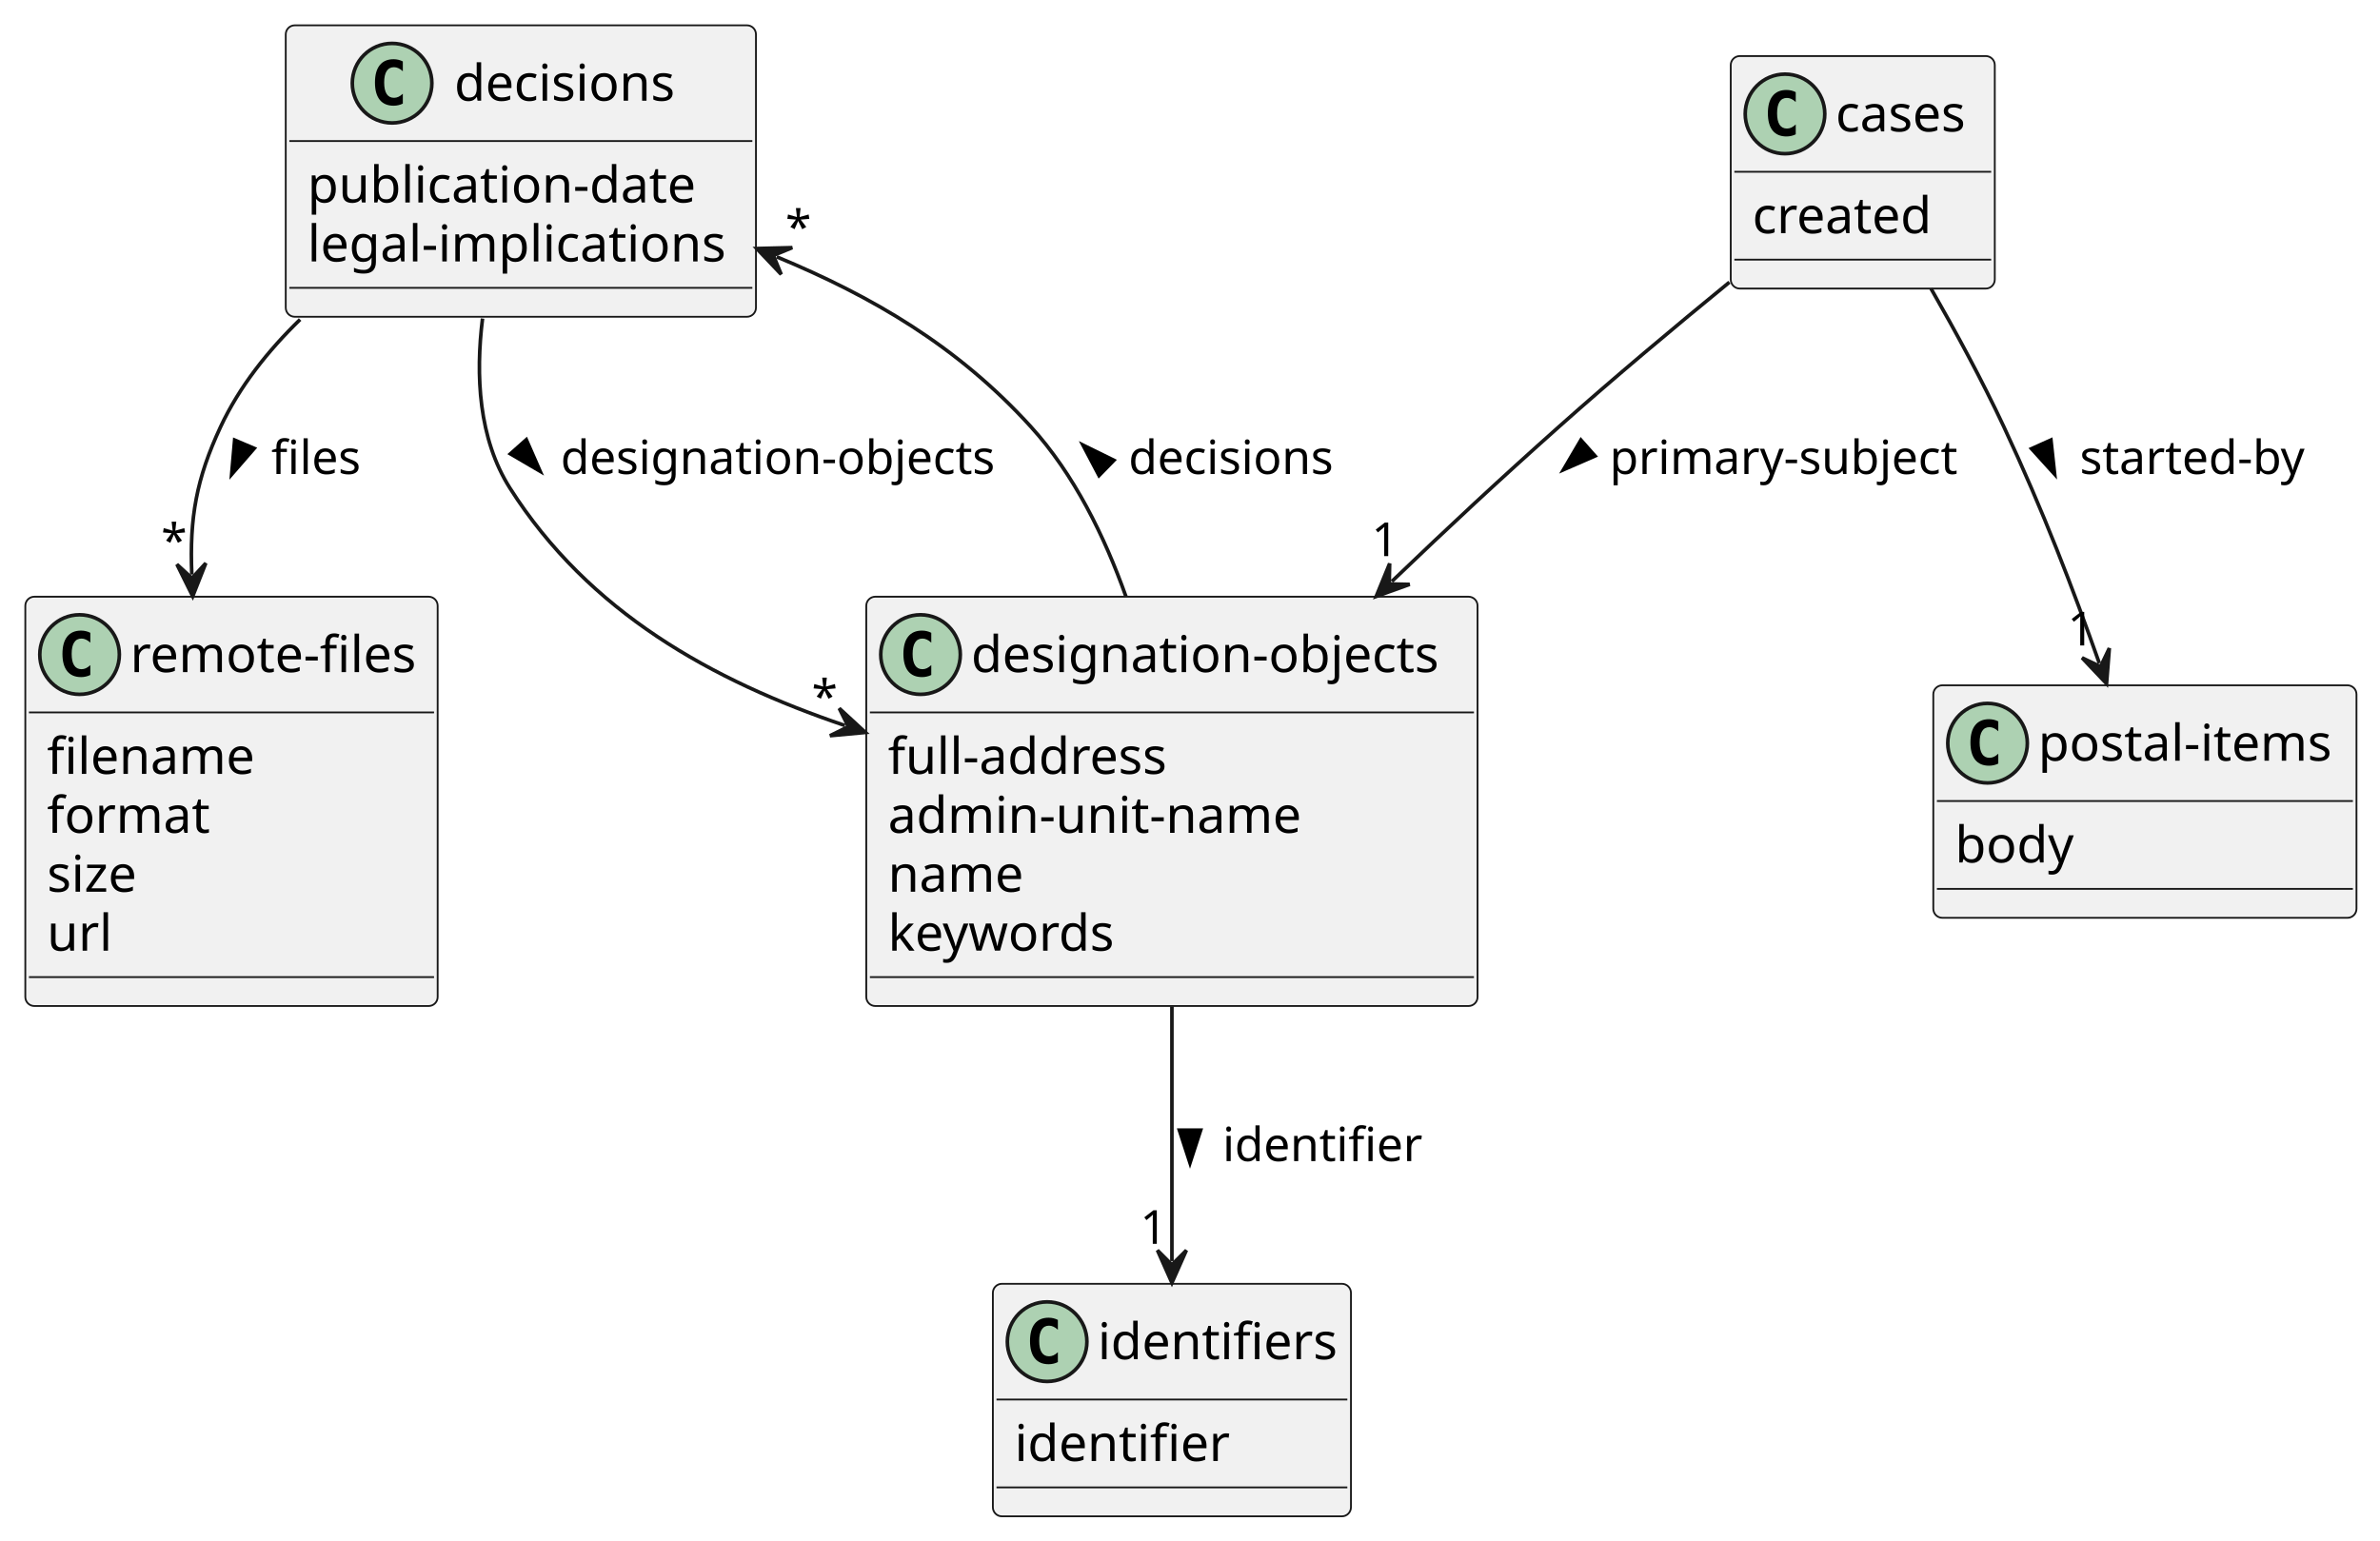
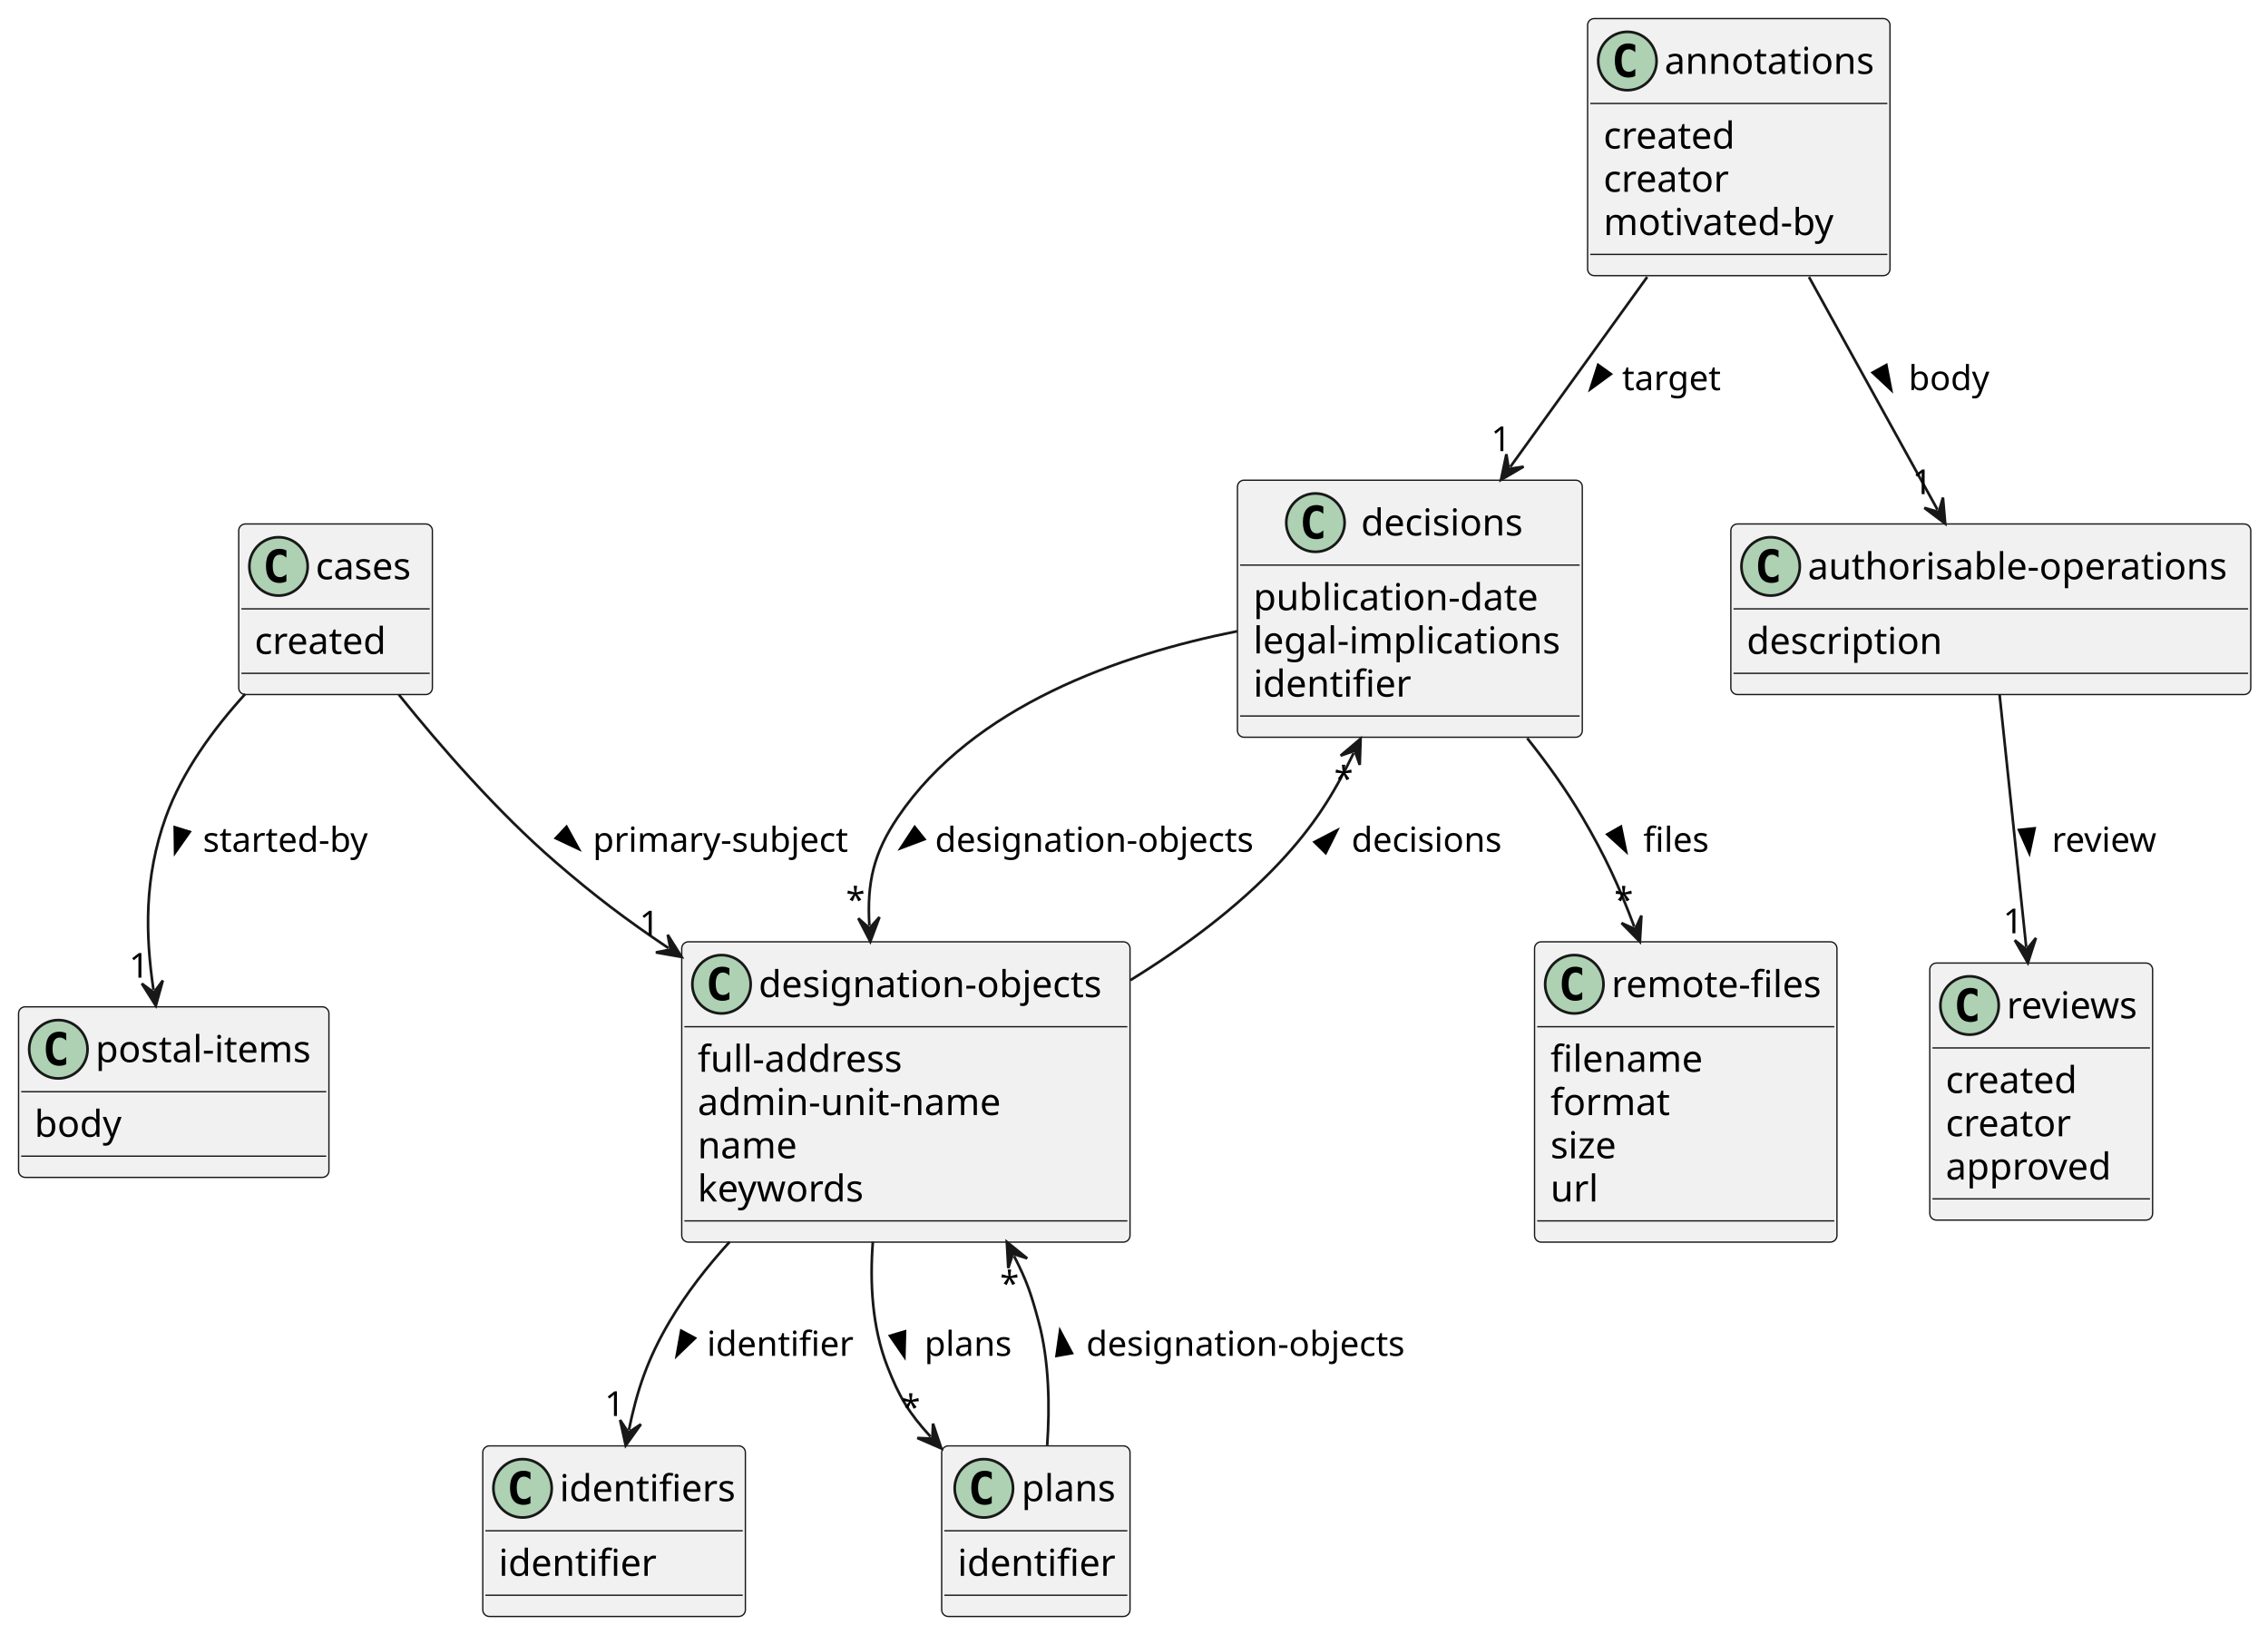
- <svg xmlns="http://www.w3.org/2000/svg" contentStyleType="text/css" height="426px" preserveAspectRatio="none" style="width:658px;height:426px;background:#FFFFFF;" version="1.1" viewBox="0 0 658 426" width="658px" zoomAndPan="magnify">
+ <svg xmlns="http://www.w3.org/2000/svg" contentStyleType="text/css" height="616px" preserveAspectRatio="none" style="width:855px;height:616px;background:#FFFFFF;" version="1.1" viewBox="0 0 855 616" width="855px" zoomAndPan="magnify">
  <defs />
  <g>
    <g id="elem_remote-files">
-       <rect codeLine="2" fill="#F1F1F1" height="113.188" id="remote-files" rx="2.5" ry="2.5" style="stroke:#181818;stroke-width:0.5;" width="114" x="7" y="165" />
-       <ellipse cx="22" cy="181" fill="#ADD1B2" rx="11" ry="11" style="stroke:#181818;stroke-width:1.0;" />
-       <path d="M24.969,186.641 Q24.391,186.938 23.75,187.078 Q23.109,187.234 22.406,187.234 Q19.906,187.234 18.578,185.594 Q17.266,183.938 17.266,180.812 Q17.266,177.688 18.578,176.031 Q19.906,174.375 22.406,174.375 Q23.109,174.375 23.75,174.531 Q24.406,174.688 24.969,174.984 L24.969,177.703 Q24.344,177.125 23.75,176.859 Q23.156,176.578 22.531,176.578 Q21.188,176.578 20.5,177.656 Q19.812,178.719 19.812,180.812 Q19.812,182.906 20.5,183.984 Q21.188,185.047 22.531,185.047 Q23.156,185.047 23.75,184.781 Q24.344,184.5 24.969,183.922 L24.969,186.641 Z " fill="#000000" />
-       <text fill="#000000" font-family="sans-serif" font-size="14" lengthAdjust="spacing" textLength="82" x="36" y="185.847">remote-files</text>
-       <line style="stroke:#181818;stroke-width:0.5;" x1="8" x2="120" y1="197" y2="197" />
-       <text fill="#000000" font-family="sans-serif" font-size="14" lengthAdjust="spacing" textLength="58" x="13" y="213.995">filename</text>
-       <text fill="#000000" font-family="sans-serif" font-size="14" lengthAdjust="spacing" textLength="44" x="13" y="230.292">format</text>
-       <text fill="#000000" font-family="sans-serif" font-size="14" lengthAdjust="spacing" textLength="28" x="13" y="246.589">size</text>
-       <text fill="#000000" font-family="sans-serif" font-size="14" lengthAdjust="spacing" textLength="17" x="13" y="262.886">url</text>
-       <line style="stroke:#181818;stroke-width:0.5;" x1="8" x2="120" y1="270.188" y2="270.188" />
+       <rect codeLine="2" fill="#F1F1F1" height="113.188" id="remote-files" rx="2.5" ry="2.5" style="stroke:#181818;stroke-width:0.5;" width="114" x="578.5" y="355" />
+       <ellipse cx="593.5" cy="371" fill="#ADD1B2" rx="11" ry="11" style="stroke:#181818;stroke-width:1.0;" />
+       <path d="M596.469,376.641 Q595.891,376.938 595.25,377.078 Q594.609,377.234 593.906,377.234 Q591.406,377.234 590.078,375.594 Q588.766,373.938 588.766,370.812 Q588.766,367.688 590.078,366.031 Q591.406,364.375 593.906,364.375 Q594.609,364.375 595.25,364.531 Q595.906,364.688 596.469,364.984 L596.469,367.703 Q595.844,367.125 595.25,366.859 Q594.656,366.578 594.031,366.578 Q592.688,366.578 592,367.656 Q591.312,368.719 591.312,370.812 Q591.312,372.906 592,373.984 Q592.688,375.047 594.031,375.047 Q594.656,375.047 595.25,374.781 Q595.844,374.5 596.469,373.922 L596.469,376.641 Z " fill="#000000" />
+       <text fill="#000000" font-family="sans-serif" font-size="14" lengthAdjust="spacing" textLength="82" x="607.5" y="375.847">remote-files</text>
+       <line style="stroke:#181818;stroke-width:0.5;" x1="579.5" x2="691.5" y1="387" y2="387" />
+       <text fill="#000000" font-family="sans-serif" font-size="14" lengthAdjust="spacing" textLength="58" x="584.5" y="403.995">filename</text>
+       <text fill="#000000" font-family="sans-serif" font-size="14" lengthAdjust="spacing" textLength="44" x="584.5" y="420.292">format</text>
+       <text fill="#000000" font-family="sans-serif" font-size="14" lengthAdjust="spacing" textLength="28" x="584.5" y="436.589">size</text>
+       <text fill="#000000" font-family="sans-serif" font-size="14" lengthAdjust="spacing" textLength="17" x="584.5" y="452.886">url</text>
+       <line style="stroke:#181818;stroke-width:0.5;" x1="579.5" x2="691.5" y1="460.188" y2="460.188" />
    </g>
    <g id="elem_identifiers">
-       <rect codeLine="7" fill="#F1F1F1" height="64.297" id="identifiers" rx="2.5" ry="2.5" style="stroke:#181818;stroke-width:0.5;" width="99" x="274.5" y="355" />
-       <ellipse cx="289.5" cy="371" fill="#ADD1B2" rx="11" ry="11" style="stroke:#181818;stroke-width:1.0;" />
-       <path d="M292.469,376.641 Q291.891,376.938 291.25,377.078 Q290.609,377.234 289.906,377.234 Q287.406,377.234 286.078,375.594 Q284.766,373.938 284.766,370.812 Q284.766,367.688 286.078,366.031 Q287.406,364.375 289.906,364.375 Q290.609,364.375 291.25,364.531 Q291.906,364.688 292.469,364.984 L292.469,367.703 Q291.844,367.125 291.25,366.859 Q290.656,366.578 290.031,366.578 Q288.688,366.578 288,367.656 Q287.312,368.719 287.312,370.812 Q287.312,372.906 288,373.984 Q288.688,375.047 290.031,375.047 Q290.656,375.047 291.25,374.781 Q291.844,374.5 292.469,373.922 L292.469,376.641 Z " fill="#000000" />
-       <text fill="#000000" font-family="sans-serif" font-size="14" lengthAdjust="spacing" textLength="67" x="303.5" y="375.847">identifiers</text>
-       <line style="stroke:#181818;stroke-width:0.5;" x1="275.5" x2="372.5" y1="387" y2="387" />
-       <text fill="#000000" font-family="sans-serif" font-size="14" lengthAdjust="spacing" textLength="59" x="280.5" y="403.995">identifier</text>
-       <line style="stroke:#181818;stroke-width:0.5;" x1="275.5" x2="372.5" y1="411.297" y2="411.297" />
+       <rect codeLine="7" fill="#F1F1F1" height="64.297" id="identifiers" rx="2.5" ry="2.5" style="stroke:#181818;stroke-width:0.5;" width="99" x="182" y="545" />
+       <ellipse cx="197" cy="561" fill="#ADD1B2" rx="11" ry="11" style="stroke:#181818;stroke-width:1.0;" />
+       <path d="M199.969,566.641 Q199.391,566.938 198.75,567.078 Q198.109,567.234 197.406,567.234 Q194.906,567.234 193.578,565.594 Q192.266,563.938 192.266,560.812 Q192.266,557.688 193.578,556.031 Q194.906,554.375 197.406,554.375 Q198.109,554.375 198.75,554.531 Q199.406,554.688 199.969,554.984 L199.969,557.703 Q199.344,557.125 198.75,556.859 Q198.156,556.578 197.531,556.578 Q196.188,556.578 195.5,557.656 Q194.812,558.719 194.812,560.812 Q194.812,562.906 195.5,563.984 Q196.188,565.047 197.531,565.047 Q198.156,565.047 198.75,564.781 Q199.344,564.5 199.969,563.922 L199.969,566.641 Z " fill="#000000" />
+       <text fill="#000000" font-family="sans-serif" font-size="14" lengthAdjust="spacing" textLength="67" x="211" y="565.847">identifiers</text>
+       <line style="stroke:#181818;stroke-width:0.5;" x1="183" x2="280" y1="577" y2="577" />
+       <text fill="#000000" font-family="sans-serif" font-size="14" lengthAdjust="spacing" textLength="59" x="188" y="593.995">identifier</text>
+       <line style="stroke:#181818;stroke-width:0.5;" x1="183" x2="280" y1="601.297" y2="601.297" />
+     </g>
+     <g id="elem_annotations">
+       <rect codeLine="9" fill="#F1F1F1" height="96.891" id="annotations" rx="2.5" ry="2.5" style="stroke:#181818;stroke-width:0.5;" width="114" x="598.5" y="7" />
+       <ellipse cx="613.5" cy="23" fill="#ADD1B2" rx="11" ry="11" style="stroke:#181818;stroke-width:1.0;" />
+       <path d="M616.469,28.641 Q615.891,28.938 615.25,29.078 Q614.609,29.234 613.906,29.234 Q611.406,29.234 610.078,27.594 Q608.766,25.938 608.766,22.812 Q608.766,19.688 610.078,18.031 Q611.406,16.375 613.906,16.375 Q614.609,16.375 615.25,16.531 Q615.906,16.688 616.469,16.984 L616.469,19.703 Q615.844,19.125 615.25,18.859 Q614.656,18.578 614.031,18.578 Q612.688,18.578 612,19.656 Q611.312,20.719 611.312,22.812 Q611.312,24.906 612,25.984 Q612.688,27.047 614.031,27.047 Q614.656,27.047 615.25,26.781 Q615.844,26.5 616.469,25.922 L616.469,28.641 Z " fill="#000000" />
+       <text fill="#000000" font-family="sans-serif" font-size="14" lengthAdjust="spacing" textLength="82" x="627.5" y="27.847">annotations</text>
+       <line style="stroke:#181818;stroke-width:0.5;" x1="599.5" x2="711.5" y1="39" y2="39" />
+       <text fill="#000000" font-family="sans-serif" font-size="14" lengthAdjust="spacing" textLength="53" x="604.5" y="55.995">created</text>
+       <text fill="#000000" font-family="sans-serif" font-size="14" lengthAdjust="spacing" textLength="49" x="604.5" y="72.292">creator</text>
+       <text fill="#000000" font-family="sans-serif" font-size="14" lengthAdjust="spacing" textLength="89" x="604.5" y="88.589">motivated-by</text>
+       <line style="stroke:#181818;stroke-width:0.5;" x1="599.5" x2="711.5" y1="95.891" y2="95.891" />
+     </g>
+     <g id="elem_decisions">
+       <rect codeLine="24" fill="#F1F1F1" height="96.891" id="decisions" rx="2.5" ry="2.5" style="stroke:#181818;stroke-width:0.5;" width="130" x="466.5" y="181" />
+       <ellipse cx="495.9" cy="197" fill="#ADD1B2" rx="11" ry="11" style="stroke:#181818;stroke-width:1.0;" />
+       <path d="M498.869,202.641 Q498.291,202.938 497.65,203.078 Q497.009,203.234 496.306,203.234 Q493.806,203.234 492.478,201.594 Q491.166,199.938 491.166,196.812 Q491.166,193.688 492.478,192.031 Q493.806,190.375 496.306,190.375 Q497.009,190.375 497.65,190.531 Q498.306,190.688 498.869,190.984 L498.869,193.703 Q498.244,193.125 497.65,192.859 Q497.056,192.578 496.431,192.578 Q495.087,192.578 494.4,193.656 Q493.712,194.719 493.712,196.812 Q493.712,198.906 494.4,199.984 Q495.087,201.047 496.431,201.047 Q497.056,201.047 497.65,200.781 Q498.244,200.5 498.869,199.922 L498.869,202.641 Z " fill="#000000" />
+       <text fill="#000000" font-family="sans-serif" font-size="14" lengthAdjust="spacing" textLength="66" x="513.1" y="201.847">decisions</text>
+       <line style="stroke:#181818;stroke-width:0.5;" x1="467.5" x2="595.5" y1="213" y2="213" />
+       <text fill="#000000" font-family="sans-serif" font-size="14" lengthAdjust="spacing" textLength="111" x="472.5" y="229.995">publication-date</text>
+       <text fill="#000000" font-family="sans-serif" font-size="14" lengthAdjust="spacing" textLength="118" x="472.5" y="246.292">legal-implications</text>
+       <text fill="#000000" font-family="sans-serif" font-size="14" lengthAdjust="spacing" textLength="59" x="472.5" y="262.589">identifier</text>
+       <line style="stroke:#181818;stroke-width:0.5;" x1="467.5" x2="595.5" y1="269.891" y2="269.891" />
+     </g>
+     <g id="elem_authorisable-operations">
+       <rect codeLine="21" fill="#F1F1F1" height="64.297" id="authorisable-operations" rx="2.5" ry="2.5" style="stroke:#181818;stroke-width:0.5;" width="196" x="652.5" y="197.5" />
+       <ellipse cx="667.5" cy="213.5" fill="#ADD1B2" rx="11" ry="11" style="stroke:#181818;stroke-width:1.0;" />
+       <path d="M670.469,219.141 Q669.891,219.438 669.25,219.578 Q668.609,219.734 667.906,219.734 Q665.406,219.734 664.078,218.094 Q662.766,216.438 662.766,213.312 Q662.766,210.188 664.078,208.531 Q665.406,206.875 667.906,206.875 Q668.609,206.875 669.25,207.031 Q669.906,207.188 670.469,207.484 L670.469,210.203 Q669.844,209.625 669.25,209.359 Q668.656,209.078 668.031,209.078 Q666.688,209.078 666,210.156 Q665.312,211.219 665.312,213.312 Q665.312,215.406 666,216.484 Q666.688,217.547 668.031,217.547 Q668.656,217.547 669.25,217.281 Q669.844,217 670.469,216.422 L670.469,219.141 Z " fill="#000000" />
+       <text fill="#000000" font-family="sans-serif" font-size="14" lengthAdjust="spacing" textLength="164" x="681.5" y="218.347">authorisable-operations</text>
+       <line style="stroke:#181818;stroke-width:0.5;" x1="653.5" x2="847.5" y1="229.5" y2="229.5" />
+       <text fill="#000000" font-family="sans-serif" font-size="14" lengthAdjust="spacing" textLength="77" x="658.5" y="246.495">description</text>
+       <line style="stroke:#181818;stroke-width:0.5;" x1="653.5" x2="847.5" y1="253.797" y2="253.797" />
+     </g>
+     <g id="elem_reviews">
+       <rect codeLine="15" fill="#F1F1F1" height="96.891" id="reviews" rx="2.5" ry="2.5" style="stroke:#181818;stroke-width:0.5;" width="84" x="727.5" y="363" />
+       <ellipse cx="742.5" cy="379" fill="#ADD1B2" rx="11" ry="11" style="stroke:#181818;stroke-width:1.0;" />
+       <path d="M745.469,384.641 Q744.891,384.938 744.25,385.078 Q743.609,385.234 742.906,385.234 Q740.406,385.234 739.078,383.594 Q737.766,381.938 737.766,378.812 Q737.766,375.688 739.078,374.031 Q740.406,372.375 742.906,372.375 Q743.609,372.375 744.25,372.531 Q744.906,372.688 745.469,372.984 L745.469,375.703 Q744.844,375.125 744.25,374.859 Q743.656,374.578 743.031,374.578 Q741.688,374.578 741,375.656 Q740.312,376.719 740.312,378.812 Q740.312,380.906 741,381.984 Q741.688,383.047 743.031,383.047 Q743.656,383.047 744.25,382.781 Q744.844,382.5 745.469,381.922 L745.469,384.641 Z " fill="#000000" />
+       <text fill="#000000" font-family="sans-serif" font-size="14" lengthAdjust="spacing" textLength="52" x="756.5" y="383.847">reviews</text>
+       <line style="stroke:#181818;stroke-width:0.5;" x1="728.5" x2="810.5" y1="395" y2="395" />
+       <text fill="#000000" font-family="sans-serif" font-size="14" lengthAdjust="spacing" textLength="53" x="733.5" y="411.995">created</text>
+       <text fill="#000000" font-family="sans-serif" font-size="14" lengthAdjust="spacing" textLength="49" x="733.5" y="428.292">creator</text>
+       <text fill="#000000" font-family="sans-serif" font-size="14" lengthAdjust="spacing" textLength="65" x="733.5" y="444.589">approved</text>
+       <line style="stroke:#181818;stroke-width:0.5;" x1="728.5" x2="810.5" y1="451.891" y2="451.891" />
    </g>
    <g id="elem_postal-items">
-       <rect codeLine="9" fill="#F1F1F1" height="64.297" id="postal-items" rx="2.5" ry="2.5" style="stroke:#181818;stroke-width:0.5;" width="117" x="534.5" y="189.5" />
-       <ellipse cx="549.5" cy="205.5" fill="#ADD1B2" rx="11" ry="11" style="stroke:#181818;stroke-width:1.0;" />
-       <path d="M552.469,211.141 Q551.891,211.438 551.25,211.578 Q550.609,211.734 549.906,211.734 Q547.406,211.734 546.078,210.094 Q544.766,208.438 544.766,205.312 Q544.766,202.188 546.078,200.531 Q547.406,198.875 549.906,198.875 Q550.609,198.875 551.25,199.031 Q551.906,199.188 552.469,199.484 L552.469,202.203 Q551.844,201.625 551.25,201.359 Q550.656,201.078 550.031,201.078 Q548.688,201.078 548,202.156 Q547.312,203.219 547.312,205.312 Q547.312,207.406 548,208.484 Q548.688,209.547 550.031,209.547 Q550.656,209.547 551.25,209.281 Q551.844,209 552.469,208.422 L552.469,211.141 Z " fill="#000000" />
-       <text fill="#000000" font-family="sans-serif" font-size="14" lengthAdjust="spacing" textLength="85" x="563.5" y="210.347">postal-items</text>
-       <line style="stroke:#181818;stroke-width:0.5;" x1="535.5" x2="650.5" y1="221.5" y2="221.5" />
-       <text fill="#000000" font-family="sans-serif" font-size="14" lengthAdjust="spacing" textLength="34" x="540.5" y="238.495">body</text>
-       <line style="stroke:#181818;stroke-width:0.5;" x1="535.5" x2="650.5" y1="245.797" y2="245.797" />
-     </g>
-     <g id="elem_decisions">
-       <rect codeLine="11" fill="#F1F1F1" height="80.594" id="decisions" rx="2.5" ry="2.5" style="stroke:#181818;stroke-width:0.5;" width="130" x="79" y="7" />
-       <ellipse cx="108.4" cy="23" fill="#ADD1B2" rx="11" ry="11" style="stroke:#181818;stroke-width:1.0;" />
-       <path d="M111.369,28.641 Q110.791,28.938 110.15,29.078 Q109.509,29.234 108.806,29.234 Q106.306,29.234 104.978,27.594 Q103.666,25.938 103.666,22.812 Q103.666,19.688 104.978,18.031 Q106.306,16.375 108.806,16.375 Q109.509,16.375 110.15,16.531 Q110.806,16.688 111.369,16.984 L111.369,19.703 Q110.744,19.125 110.15,18.859 Q109.556,18.578 108.931,18.578 Q107.588,18.578 106.9,19.656 Q106.213,20.719 106.213,22.812 Q106.213,24.906 106.9,25.984 Q107.588,27.047 108.931,27.047 Q109.556,27.047 110.15,26.781 Q110.744,26.5 111.369,25.922 L111.369,28.641 Z " fill="#000000" />
-       <text fill="#000000" font-family="sans-serif" font-size="14" lengthAdjust="spacing" textLength="66" x="125.6" y="27.847">decisions</text>
-       <line style="stroke:#181818;stroke-width:0.5;" x1="80" x2="208" y1="39" y2="39" />
-       <text fill="#000000" font-family="sans-serif" font-size="14" lengthAdjust="spacing" textLength="111" x="85" y="55.995">publication-date</text>
-       <text fill="#000000" font-family="sans-serif" font-size="14" lengthAdjust="spacing" textLength="118" x="85" y="72.292">legal-implications</text>
-       <line style="stroke:#181818;stroke-width:0.5;" x1="80" x2="208" y1="79.594" y2="79.594" />
+       <rect codeLine="19" fill="#F1F1F1" height="64.297" id="postal-items" rx="2.5" ry="2.5" style="stroke:#181818;stroke-width:0.5;" width="117" x="7" y="379.5" />
+       <ellipse cx="22" cy="395.5" fill="#ADD1B2" rx="11" ry="11" style="stroke:#181818;stroke-width:1.0;" />
+       <path d="M24.969,401.141 Q24.391,401.438 23.75,401.578 Q23.109,401.734 22.406,401.734 Q19.906,401.734 18.578,400.094 Q17.266,398.438 17.266,395.312 Q17.266,392.188 18.578,390.531 Q19.906,388.875 22.406,388.875 Q23.109,388.875 23.75,389.031 Q24.406,389.188 24.969,389.484 L24.969,392.203 Q24.344,391.625 23.75,391.359 Q23.156,391.078 22.531,391.078 Q21.188,391.078 20.5,392.156 Q19.812,393.219 19.812,395.312 Q19.812,397.406 20.5,398.484 Q21.188,399.547 22.531,399.547 Q23.156,399.547 23.75,399.281 Q24.344,399 24.969,398.422 L24.969,401.141 Z " fill="#000000" />
+       <text fill="#000000" font-family="sans-serif" font-size="14" lengthAdjust="spacing" textLength="85" x="36" y="400.347">postal-items</text>
+       <line style="stroke:#181818;stroke-width:0.5;" x1="8" x2="123" y1="411.5" y2="411.5" />
+       <text fill="#000000" font-family="sans-serif" font-size="14" lengthAdjust="spacing" textLength="34" x="13" y="428.495">body</text>
+       <line style="stroke:#181818;stroke-width:0.5;" x1="8" x2="123" y1="435.797" y2="435.797" />
    </g>
    <g id="elem_designation-objects">
-       <rect codeLine="20" fill="#F1F1F1" height="113.188" id="designation-objects" rx="2.5" ry="2.5" style="stroke:#181818;stroke-width:0.5;" width="169" x="239.5" y="165" />
-       <ellipse cx="254.5" cy="181" fill="#ADD1B2" rx="11" ry="11" style="stroke:#181818;stroke-width:1.0;" />
-       <path d="M257.469,186.641 Q256.891,186.938 256.25,187.078 Q255.609,187.234 254.906,187.234 Q252.406,187.234 251.078,185.594 Q249.766,183.938 249.766,180.812 Q249.766,177.688 251.078,176.031 Q252.406,174.375 254.906,174.375 Q255.609,174.375 256.25,174.531 Q256.906,174.688 257.469,174.984 L257.469,177.703 Q256.844,177.125 256.25,176.859 Q255.656,176.578 255.031,176.578 Q253.688,176.578 253,177.656 Q252.312,178.719 252.312,180.812 Q252.312,182.906 253,183.984 Q253.688,185.047 255.031,185.047 Q255.656,185.047 256.25,184.781 Q256.844,184.5 257.469,183.922 L257.469,186.641 Z " fill="#000000" />
-       <text fill="#000000" font-family="sans-serif" font-size="14" lengthAdjust="spacing" textLength="137" x="268.5" y="185.847">designation-objects</text>
-       <line style="stroke:#181818;stroke-width:0.5;" x1="240.5" x2="407.5" y1="197" y2="197" />
-       <text fill="#000000" font-family="sans-serif" font-size="14" lengthAdjust="spacing" textLength="80" x="245.5" y="213.995">full-address</text>
-       <text fill="#000000" font-family="sans-serif" font-size="14" lengthAdjust="spacing" textLength="117" x="245.5" y="230.292">admin-unit-name</text>
-       <text fill="#000000" font-family="sans-serif" font-size="14" lengthAdjust="spacing" textLength="39" x="245.5" y="246.589">name</text>
-       <text fill="#000000" font-family="sans-serif" font-size="14" lengthAdjust="spacing" textLength="66" x="245.5" y="262.886">keywords</text>
-       <line style="stroke:#181818;stroke-width:0.5;" x1="240.5" x2="407.5" y1="270.188" y2="270.188" />
+       <rect codeLine="37" fill="#F1F1F1" height="113.188" id="designation-objects" rx="2.5" ry="2.5" style="stroke:#181818;stroke-width:0.5;" width="169" x="257" y="355" />
+       <ellipse cx="272" cy="371" fill="#ADD1B2" rx="11" ry="11" style="stroke:#181818;stroke-width:1.0;" />
+       <path d="M274.969,376.641 Q274.391,376.938 273.75,377.078 Q273.109,377.234 272.406,377.234 Q269.906,377.234 268.578,375.594 Q267.266,373.938 267.266,370.812 Q267.266,367.688 268.578,366.031 Q269.906,364.375 272.406,364.375 Q273.109,364.375 273.75,364.531 Q274.406,364.688 274.969,364.984 L274.969,367.703 Q274.344,367.125 273.75,366.859 Q273.156,366.578 272.531,366.578 Q271.188,366.578 270.5,367.656 Q269.812,368.719 269.812,370.812 Q269.812,372.906 270.5,373.984 Q271.188,375.047 272.531,375.047 Q273.156,375.047 273.75,374.781 Q274.344,374.5 274.969,373.922 L274.969,376.641 Z " fill="#000000" />
+       <text fill="#000000" font-family="sans-serif" font-size="14" lengthAdjust="spacing" textLength="137" x="286" y="375.847">designation-objects</text>
+       <line style="stroke:#181818;stroke-width:0.5;" x1="258" x2="425" y1="387" y2="387" />
+       <text fill="#000000" font-family="sans-serif" font-size="14" lengthAdjust="spacing" textLength="80" x="263" y="403.995">full-address</text>
+       <text fill="#000000" font-family="sans-serif" font-size="14" lengthAdjust="spacing" textLength="117" x="263" y="420.292">admin-unit-name</text>
+       <text fill="#000000" font-family="sans-serif" font-size="14" lengthAdjust="spacing" textLength="39" x="263" y="436.589">name</text>
+       <text fill="#000000" font-family="sans-serif" font-size="14" lengthAdjust="spacing" textLength="66" x="263" y="452.886">keywords</text>
+       <line style="stroke:#181818;stroke-width:0.5;" x1="258" x2="425" y1="460.188" y2="460.188" />
+     </g>
+     <g id="elem_plans">
+       <rect codeLine="30" fill="#F1F1F1" height="64.297" id="plans" rx="2.5" ry="2.5" style="stroke:#181818;stroke-width:0.5;" width="71" x="355" y="545" />
+       <ellipse cx="370.9" cy="561" fill="#ADD1B2" rx="11" ry="11" style="stroke:#181818;stroke-width:1.0;" />
+       <path d="M373.869,566.641 Q373.291,566.938 372.65,567.078 Q372.009,567.234 371.306,567.234 Q368.806,567.234 367.478,565.594 Q366.166,563.938 366.166,560.812 Q366.166,557.688 367.478,556.031 Q368.806,554.375 371.306,554.375 Q372.009,554.375 372.65,554.531 Q373.306,554.688 373.869,554.984 L373.869,557.703 Q373.244,557.125 372.65,556.859 Q372.056,556.578 371.431,556.578 Q370.087,556.578 369.4,557.656 Q368.712,558.719 368.712,560.812 Q368.712,562.906 369.4,563.984 Q370.087,565.047 371.431,565.047 Q372.056,565.047 372.65,564.781 Q373.244,564.5 373.869,563.922 L373.869,566.641 Z " fill="#000000" />
+       <text fill="#000000" font-family="sans-serif" font-size="14" lengthAdjust="spacing" textLength="37" x="385.1" y="565.847">plans</text>
+       <line style="stroke:#181818;stroke-width:0.5;" x1="356" x2="425" y1="577" y2="577" />
+       <text fill="#000000" font-family="sans-serif" font-size="14" lengthAdjust="spacing" textLength="59" x="361" y="593.995">identifier</text>
+       <line style="stroke:#181818;stroke-width:0.5;" x1="356" x2="425" y1="601.297" y2="601.297" />
    </g>
    <g id="elem_cases">
-       <rect codeLine="16" fill="#F1F1F1" height="64.297" id="cases" rx="2.5" ry="2.5" style="stroke:#181818;stroke-width:0.5;" width="73" x="478.5" y="15.5" />
-       <ellipse cx="493.5" cy="31.5" fill="#ADD1B2" rx="11" ry="11" style="stroke:#181818;stroke-width:1.0;" />
-       <path d="M496.469,37.141 Q495.891,37.438 495.25,37.578 Q494.609,37.734 493.906,37.734 Q491.406,37.734 490.078,36.094 Q488.766,34.438 488.766,31.312 Q488.766,28.188 490.078,26.531 Q491.406,24.875 493.906,24.875 Q494.609,24.875 495.25,25.031 Q495.906,25.188 496.469,25.484 L496.469,28.203 Q495.844,27.625 495.25,27.359 Q494.656,27.078 494.031,27.078 Q492.688,27.078 492,28.156 Q491.312,29.219 491.312,31.312 Q491.312,33.406 492,34.484 Q492.688,35.547 494.031,35.547 Q494.656,35.547 495.25,35.281 Q495.844,35 496.469,34.422 L496.469,37.141 Z " fill="#000000" />
-       <text fill="#000000" font-family="sans-serif" font-size="14" lengthAdjust="spacing" textLength="41" x="507.5" y="36.347">cases</text>
-       <line style="stroke:#181818;stroke-width:0.5;" x1="479.5" x2="550.5" y1="47.5" y2="47.5" />
-       <text fill="#000000" font-family="sans-serif" font-size="14" lengthAdjust="spacing" textLength="53" x="484.5" y="64.495">created</text>
-       <line style="stroke:#181818;stroke-width:0.5;" x1="479.5" x2="550.5" y1="71.797" y2="71.797" />
+       <rect codeLine="33" fill="#F1F1F1" height="64.297" id="cases" rx="2.5" ry="2.5" style="stroke:#181818;stroke-width:0.5;" width="73" x="90" y="197.5" />
+       <ellipse cx="105" cy="213.5" fill="#ADD1B2" rx="11" ry="11" style="stroke:#181818;stroke-width:1.0;" />
+       <path d="M107.969,219.141 Q107.391,219.438 106.75,219.578 Q106.109,219.734 105.406,219.734 Q102.906,219.734 101.578,218.094 Q100.266,216.438 100.266,213.312 Q100.266,210.188 101.578,208.531 Q102.906,206.875 105.406,206.875 Q106.109,206.875 106.75,207.031 Q107.406,207.188 107.969,207.484 L107.969,210.203 Q107.344,209.625 106.75,209.359 Q106.156,209.078 105.531,209.078 Q104.188,209.078 103.5,210.156 Q102.812,211.219 102.812,213.312 Q102.812,215.406 103.5,216.484 Q104.188,217.547 105.531,217.547 Q106.156,217.547 106.75,217.281 Q107.344,217 107.969,216.422 L107.969,219.141 Z " fill="#000000" />
+       <text fill="#000000" font-family="sans-serif" font-size="14" lengthAdjust="spacing" textLength="41" x="119" y="218.347">cases</text>
+       <line style="stroke:#181818;stroke-width:0.5;" x1="91" x2="162" y1="229.5" y2="229.5" />
+       <text fill="#000000" font-family="sans-serif" font-size="14" lengthAdjust="spacing" textLength="53" x="96" y="246.495">created</text>
+       <line style="stroke:#181818;stroke-width:0.5;" x1="91" x2="162" y1="253.797" y2="253.797" />
+     </g>
+     <g id="link_annotations_decisions">
+       <path codeLine="13" d="M620.96,104.41 C603.76,128.27 586.538,152.152 569.367,175.982 " fill="none" id="annotations-to-decisions" style="stroke:#181818;stroke-width:1.0;" />
+       <polygon fill="#181818" points="565.86,180.85,574.367,175.886,568.783,176.793,567.876,171.21,565.86,180.85" style="stroke:#181818;stroke-width:1.0;" />
+       <polygon fill="#000000" points="599.576,146.622,607.25,141.004,602.481,137.566,599.576,146.622" style="stroke:#000000;stroke-width:1.0;" />
+       <text fill="#000000" font-family="sans-serif" font-size="13" lengthAdjust="spacing" textLength="39" x="611.5" y="147.067">target</text>
+       <text fill="#000000" font-family="sans-serif" font-size="13" lengthAdjust="spacing" textLength="8" x="562.129" y="170.038">1</text>
+     </g>
+     <g id="link_annotations_authorisable-operations">
+       <path codeLine="14" d="M681.96,104.41 C698.38,134.13 716.088,166.209 730.408,192.119 " fill="none" id="annotations-to-authorisable-operations" style="stroke:#181818;stroke-width:1.0;" />
+       <polygon fill="#181818" points="733.31,197.37,732.457,187.558,730.891,192.994,725.456,191.428,733.31,197.37" style="stroke:#181818;stroke-width:1.0;" />
+       <polygon fill="#000000" points="712.918,146.943,711.117,137.605,705.972,140.447,712.918,146.943" style="stroke:#000000;stroke-width:1.0;" />
+       <text fill="#000000" font-family="sans-serif" font-size="13" lengthAdjust="spacing" textLength="31" x="719.5" y="147.067">body</text>
+       <text fill="#000000" font-family="sans-serif" font-size="13" lengthAdjust="spacing" textLength="8" x="720.94" y="186.246">1</text>
+     </g>
+     <g id="link_authorisable-operations_reviews">
+       <path codeLine="23" d="M753.81,261.85 C756.75,289.75 760.481,325.003 763.851,356.963 " fill="none" id="authorisable-operations-to-reviews" style="stroke:#181818;stroke-width:1.0;" />
+       <polygon fill="#181818" points="764.48,362.93,767.514,353.56,763.956,357.958,759.558,354.399,764.48,362.93" style="stroke:#181818;stroke-width:1.0;" />
+       <polygon fill="#000000" points="765.025,321.539,766.998,312.235,761.153,312.852,765.025,321.539" style="stroke:#000000;stroke-width:1.0;" />
+       <text fill="#000000" font-family="sans-serif" font-size="13" lengthAdjust="spacing" textLength="40" x="773.5" y="321.067">review</text>
+       <text fill="#000000" font-family="sans-serif" font-size="13" lengthAdjust="spacing" textLength="8" x="755.155" y="351.779">1</text>
    </g>
    <g id="link_decisions_designation-objects">
-       <path codeLine="14" d="M133.41,88.08 C131.46,103.78 132.29,121.31 141,135 C162.84,169.32 196.786,188.167 233.587,200.617 " fill="none" id="decisions-to-designation-objects" style="stroke:#181818;stroke-width:1.0;" />
-       <polygon fill="#181818" points="239.27,202.54,232.027,195.867,234.534,200.938,229.463,203.445,239.27,202.54" style="stroke:#181818;stroke-width:1.0;" />
-       <polygon fill="#000000" points="149.325,130.301,145.506,121.591,141.115,125.499,149.325,130.301" style="stroke:#000000;stroke-width:1.0;" />
-       <text fill="#000000" font-family="sans-serif" font-size="13" lengthAdjust="spacing" textLength="125" x="155" y="131.067">designation-objects</text>
-       <text fill="#000000" font-family="sans-serif" font-size="13" lengthAdjust="spacing" textLength="7" x="224.412" y="197.248">*</text>
+       <path codeLine="28" d="M466.44,237.93 C422.27,246.73 366.91,265.97 338.5,308 C329.33,321.57 326.777,332.63 327.737,348.91 " fill="none" id="decisions-to-designation-objects" style="stroke:#181818;stroke-width:1.0;" />
+       <polygon fill="#181818" points="328.09,354.9,331.553,345.68,327.796,349.909,323.567,346.151,328.09,354.9" style="stroke:#181818;stroke-width:1.0;" />
+       <polygon fill="#000000" points="339.596,319.69,348.495,316.334,344.822,311.744,339.596,319.69" style="stroke:#000000;stroke-width:1.0;" />
+       <text fill="#000000" font-family="sans-serif" font-size="13" lengthAdjust="spacing" textLength="125" x="352.5" y="321.067">designation-objects</text>
+       <text fill="#000000" font-family="sans-serif" font-size="13" lengthAdjust="spacing" textLength="7" x="318.923" y="343.751">*</text>
    </g>
    <g id="link_designation-objects_decisions">
-       <path codeLine="26" d="M311.29,164.95 C305.41,148.39 296.98,131.17 285,118 C264.71,95.69 241.202,82 214.742,71.02 " fill="none" id="designation-objects-to-decisions" style="stroke:#181818;stroke-width:1.0;" />
-       <polygon fill="#181818" points="209.2,68.72,215.98,75.864,213.818,70.636,219.046,68.475,209.2,68.72" style="stroke:#181818;stroke-width:1.0;" />
-       <polygon fill="#000000" points="299.416,123.08,303.85,131.494,307.949,127.281,299.416,123.08" style="stroke:#000000;stroke-width:1.0;" />
-       <text fill="#000000" font-family="sans-serif" font-size="13" lengthAdjust="spacing" textLength="59" x="312" y="131.067">decisions</text>
-       <text fill="#000000" font-family="sans-serif" font-size="13" lengthAdjust="spacing" textLength="7" x="217.143" y="67.404">*</text>
+       <path codeLine="43" d="M426.14,369.46 C446.23,357.08 466.46,342.14 482.5,325 C495,311.64 502.544,299.88 510.304,283.86 " fill="none" id="designation-objects-to-decisions" style="stroke:#181818;stroke-width:1.0;" />
+       <polygon fill="#181818" points="512.92,278.46,505.397,284.816,510.74,282.96,512.596,288.303,512.92,278.46" style="stroke:#181818;stroke-width:1.0;" />
+       <polygon fill="#000000" points="504.005,313.001,495.568,317.39,499.76,321.511,504.005,313.001" style="stroke:#000000;stroke-width:1.0;" />
+       <text fill="#000000" font-family="sans-serif" font-size="13" lengthAdjust="spacing" textLength="59" x="509.5" y="321.067">decisions</text>
+       <text fill="#000000" font-family="sans-serif" font-size="13" lengthAdjust="spacing" textLength="7" x="502.953" y="298.13">*</text>
    </g>
    <g id="link_decisions_remote-files">
-       <path codeLine="15" d="M82.97,88.35 C74.06,97 66.17,106.93 61,118 C54.3,132.36 52.369,143.125 53.029,158.885 " fill="none" id="decisions-to-remote-files" style="stroke:#181818;stroke-width:1.0;" />
-       <polygon fill="#181818" points="53.28,164.88,56.9,155.72,53.071,159.884,48.907,156.055,53.28,164.88" style="stroke:#181818;stroke-width:1.0;" />
-       <polygon fill="#000000" points="64.046,131.169,70.286,123.991,64.875,121.695,64.046,131.169" style="stroke:#000000;stroke-width:1.0;" />
-       <text fill="#000000" font-family="sans-serif" font-size="13" lengthAdjust="spacing" textLength="25" x="75" y="131.067">files</text>
-       <text fill="#000000" font-family="sans-serif" font-size="13" lengthAdjust="spacing" textLength="7" x="44.547" y="154.129">*</text>
+       <path codeLine="29" d="M575.74,278.26 C583.25,287.71 590.54,297.85 596.5,308 C605.03,322.53 610.209,333.654 616.099,349.324 " fill="none" id="decisions-to-remote-files" style="stroke:#181818;stroke-width:1.0;" />
+       <polygon fill="#181818" points="618.21,354.94,618.788,345.108,616.451,350.26,611.299,347.923,618.21,354.94" style="stroke:#181818;stroke-width:1.0;" />
+       <polygon fill="#000000" points="612.969,320.914,611.058,311.598,605.947,314.5,612.969,320.914" style="stroke:#000000;stroke-width:1.0;" />
+       <text fill="#000000" font-family="sans-serif" font-size="13" lengthAdjust="spacing" textLength="25" x="619.5" y="321.067">files</text>
+       <text fill="#000000" font-family="sans-serif" font-size="13" lengthAdjust="spacing" textLength="7" x="608.546" y="343.796">*</text>
+     </g>
+     <g id="link_plans_designation-objects">
+       <path codeLine="32" d="M394.78,544.76 C395.78,530.3 395.57,513.03 391.5,498 C388.76,487.88 387.219,483.058 382.299,473.468 " fill="none" id="plans-to-designation-objects" style="stroke:#181818;stroke-width:1.0;" />
+       <polygon fill="#181818" points="379.56,468.13,380.109,477.964,381.842,472.579,387.227,474.312,379.56,468.13" style="stroke:#181818;stroke-width:1.0;" />
+       <polygon fill="#000000" points="399.638,501.641,398.303,511.058,404.092,510.044,399.638,501.641" style="stroke:#000000;stroke-width:1.0;" />
+       <text fill="#000000" font-family="sans-serif" font-size="13" lengthAdjust="spacing" textLength="125" x="409.5" y="511.067">designation-objects</text>
+       <text fill="#000000" font-family="sans-serif" font-size="13" lengthAdjust="spacing" textLength="7" x="376.988" y="488.41">*</text>
+     </g>
+     <g id="link_designation-objects_plans">
+       <path codeLine="44" d="M329.05,468.09 C327.85,483.69 328.8,500.37 334.5,515 C338.93,526.39 342.545,532.517 350.805,541.527 " fill="none" id="designation-objects-to-plans" style="stroke:#181818;stroke-width:1.0;" />
+       <polygon fill="#181818" points="354.86,545.95,351.727,536.613,351.481,542.264,345.83,542.019,354.86,545.95" style="stroke:#181818;stroke-width:1.0;" />
+       <polygon fill="#000000" points="340.92,511.361,341.169,501.853,335.533,503.523,340.92,511.361" style="stroke:#000000;stroke-width:1.0;" />
+       <text fill="#000000" font-family="sans-serif" font-size="13" lengthAdjust="spacing" textLength="34" x="348.5" y="511.067">plans</text>
+       <text fill="#000000" font-family="sans-serif" font-size="13" lengthAdjust="spacing" textLength="7" x="339.787" y="535.049">*</text>
    </g>
    <g id="link_cases_postal-items">
-       <path codeLine="18" d="M533.87,79.81 C540.62,91.59 548.02,105.22 554,118 C564.89,141.28 573.14,162.853 580.4,183.393 " fill="none" id="cases-to-postal-items" style="stroke:#181818;stroke-width:1.0;" />
-       <polygon fill="#181818" points="582.4,189.05,583.172,179.232,580.734,184.336,575.629,181.898,582.4,189.05" style="stroke:#181818;stroke-width:1.0;" />
-       <polygon fill="#000000" points="568.049,131.127,567.023,121.672,561.662,124.081,568.049,131.127" style="stroke:#000000;stroke-width:1.0;" />
-       <text fill="#000000" font-family="sans-serif" font-size="13" lengthAdjust="spacing" textLength="66" x="575" y="131.067">started-by</text>
-       <text fill="#000000" font-family="sans-serif" font-size="13" lengthAdjust="spacing" textLength="8" x="571.617" y="178.486">1</text>
+       <path codeLine="35" d="M92.44,261.59 C80.58,274.62 68.7,290.76 62.5,308 C54.31,330.78 54.793,352.354 57.863,373.134 " fill="none" id="cases-to-postal-items" style="stroke:#181818;stroke-width:1.0;" />
+       <polygon fill="#181818" points="58.74,379.07,61.382,369.582,58.009,374.124,53.468,370.751,58.74,379.07" style="stroke:#181818;stroke-width:1.0;" />
+       <polygon fill="#000000" points="66.02,321.342,71.505,313.573,65.891,311.832,66.02,321.342" style="stroke:#000000;stroke-width:1.0;" />
+       <text fill="#000000" font-family="sans-serif" font-size="13" lengthAdjust="spacing" textLength="66" x="76.5" y="321.067">started-by</text>
+       <text fill="#000000" font-family="sans-serif" font-size="13" lengthAdjust="spacing" textLength="8" x="48.689" y="368.51">1</text>
    </g>
    <g id="link_cases_designation-objects">
-       <path codeLine="19" d="M478.13,78.04 C463.28,90.18 446.12,104.53 431,118 C414.29,132.88 400.912,145.338 384.802,160.778 " fill="none" id="cases-to-designation-objects" style="stroke:#181818;stroke-width:1.0;" />
-       <polygon fill="#181818" points="380.47,164.93,389.735,161.59,384.08,161.47,384.2,155.815,380.47,164.93" style="stroke:#181818;stroke-width:1.0;" />
-       <polygon fill="#000000" points="432.259,129.883,440.976,126.082,437.077,121.684,432.259,129.883" style="stroke:#000000;stroke-width:1.0;" />
-       <text fill="#000000" font-family="sans-serif" font-size="13" lengthAdjust="spacing" textLength="100" x="445" y="131.067">primary-subject</text>
-       <text fill="#000000" font-family="sans-serif" font-size="13" lengthAdjust="spacing" textLength="8" x="379.193" y="153.784">1</text>
+       <path codeLine="36" d="M150.35,261.84 C165.98,281.25 187.52,306.02 209.5,325 C224.07,337.58 235.64,346.373 251.98,357.353 " fill="none" id="cases-to-designation-objects" style="stroke:#181818;stroke-width:1.0;" />
+       <polygon fill="#181818" points="256.96,360.7,251.721,352.36,252.81,357.911,247.259,359,256.96,360.7" style="stroke:#181818;stroke-width:1.0;" />
+       <polygon fill="#000000" points="218.143,319.991,213.565,311.655,209.54,315.938,218.143,319.991" style="stroke:#000000;stroke-width:1.0;" />
+       <text fill="#000000" font-family="sans-serif" font-size="13" lengthAdjust="spacing" textLength="100" x="223.5" y="321.067">primary-subject</text>
+       <text fill="#000000" font-family="sans-serif" font-size="13" lengthAdjust="spacing" textLength="8" x="241.074" y="352.572">1</text>
    </g>
    <g id="link_designation-objects_identifiers">
-       <path codeLine="25" d="M324,278.31 C324,303.84 324,327.14 324,348.73 " fill="none" id="designation-objects-to-identifiers" style="stroke:#181818;stroke-width:1.0;" />
-       <polygon fill="#181818" points="324,354.73,328,345.73,324,349.73,320,345.73,324,354.73" style="stroke:#181818;stroke-width:1.0;" />
-       <polygon fill="#000000" points="329,321.566,331.939,312.521,326.061,312.521,329,321.566" style="stroke:#000000;stroke-width:1.0;" />
-       <text fill="#000000" font-family="sans-serif" font-size="13" lengthAdjust="spacing" textLength="55" x="338" y="321.067">identifier</text>
-       <text fill="#000000" font-family="sans-serif" font-size="13" lengthAdjust="spacing" textLength="8" x="315.212" y="343.951">1</text>
+       <path codeLine="42" d="M275.04,468.12 C266.58,477.42 258.72,487.49 252.5,498 C244.07,512.24 240.159,524.053 237.089,538.983 " fill="none" id="designation-objects-to-identifiers" style="stroke:#181818;stroke-width:1.0;" />
+       <polygon fill="#181818" points="235.88,544.86,241.611,536.85,236.887,539.962,233.775,535.239,235.88,544.86" style="stroke:#181818;stroke-width:1.0;" />
+       <polygon fill="#000000" points="255.139,510.974,262,504.388,256.819,501.613,255.139,510.974" style="stroke:#000000;stroke-width:1.0;" />
+       <text fill="#000000" font-family="sans-serif" font-size="13" lengthAdjust="spacing" textLength="55" x="266.5" y="511.067">identifier</text>
+       <text fill="#000000" font-family="sans-serif" font-size="13" lengthAdjust="spacing" textLength="8" x="227.958" y="533.734">1</text>
    </g>
  </g>
</svg>
